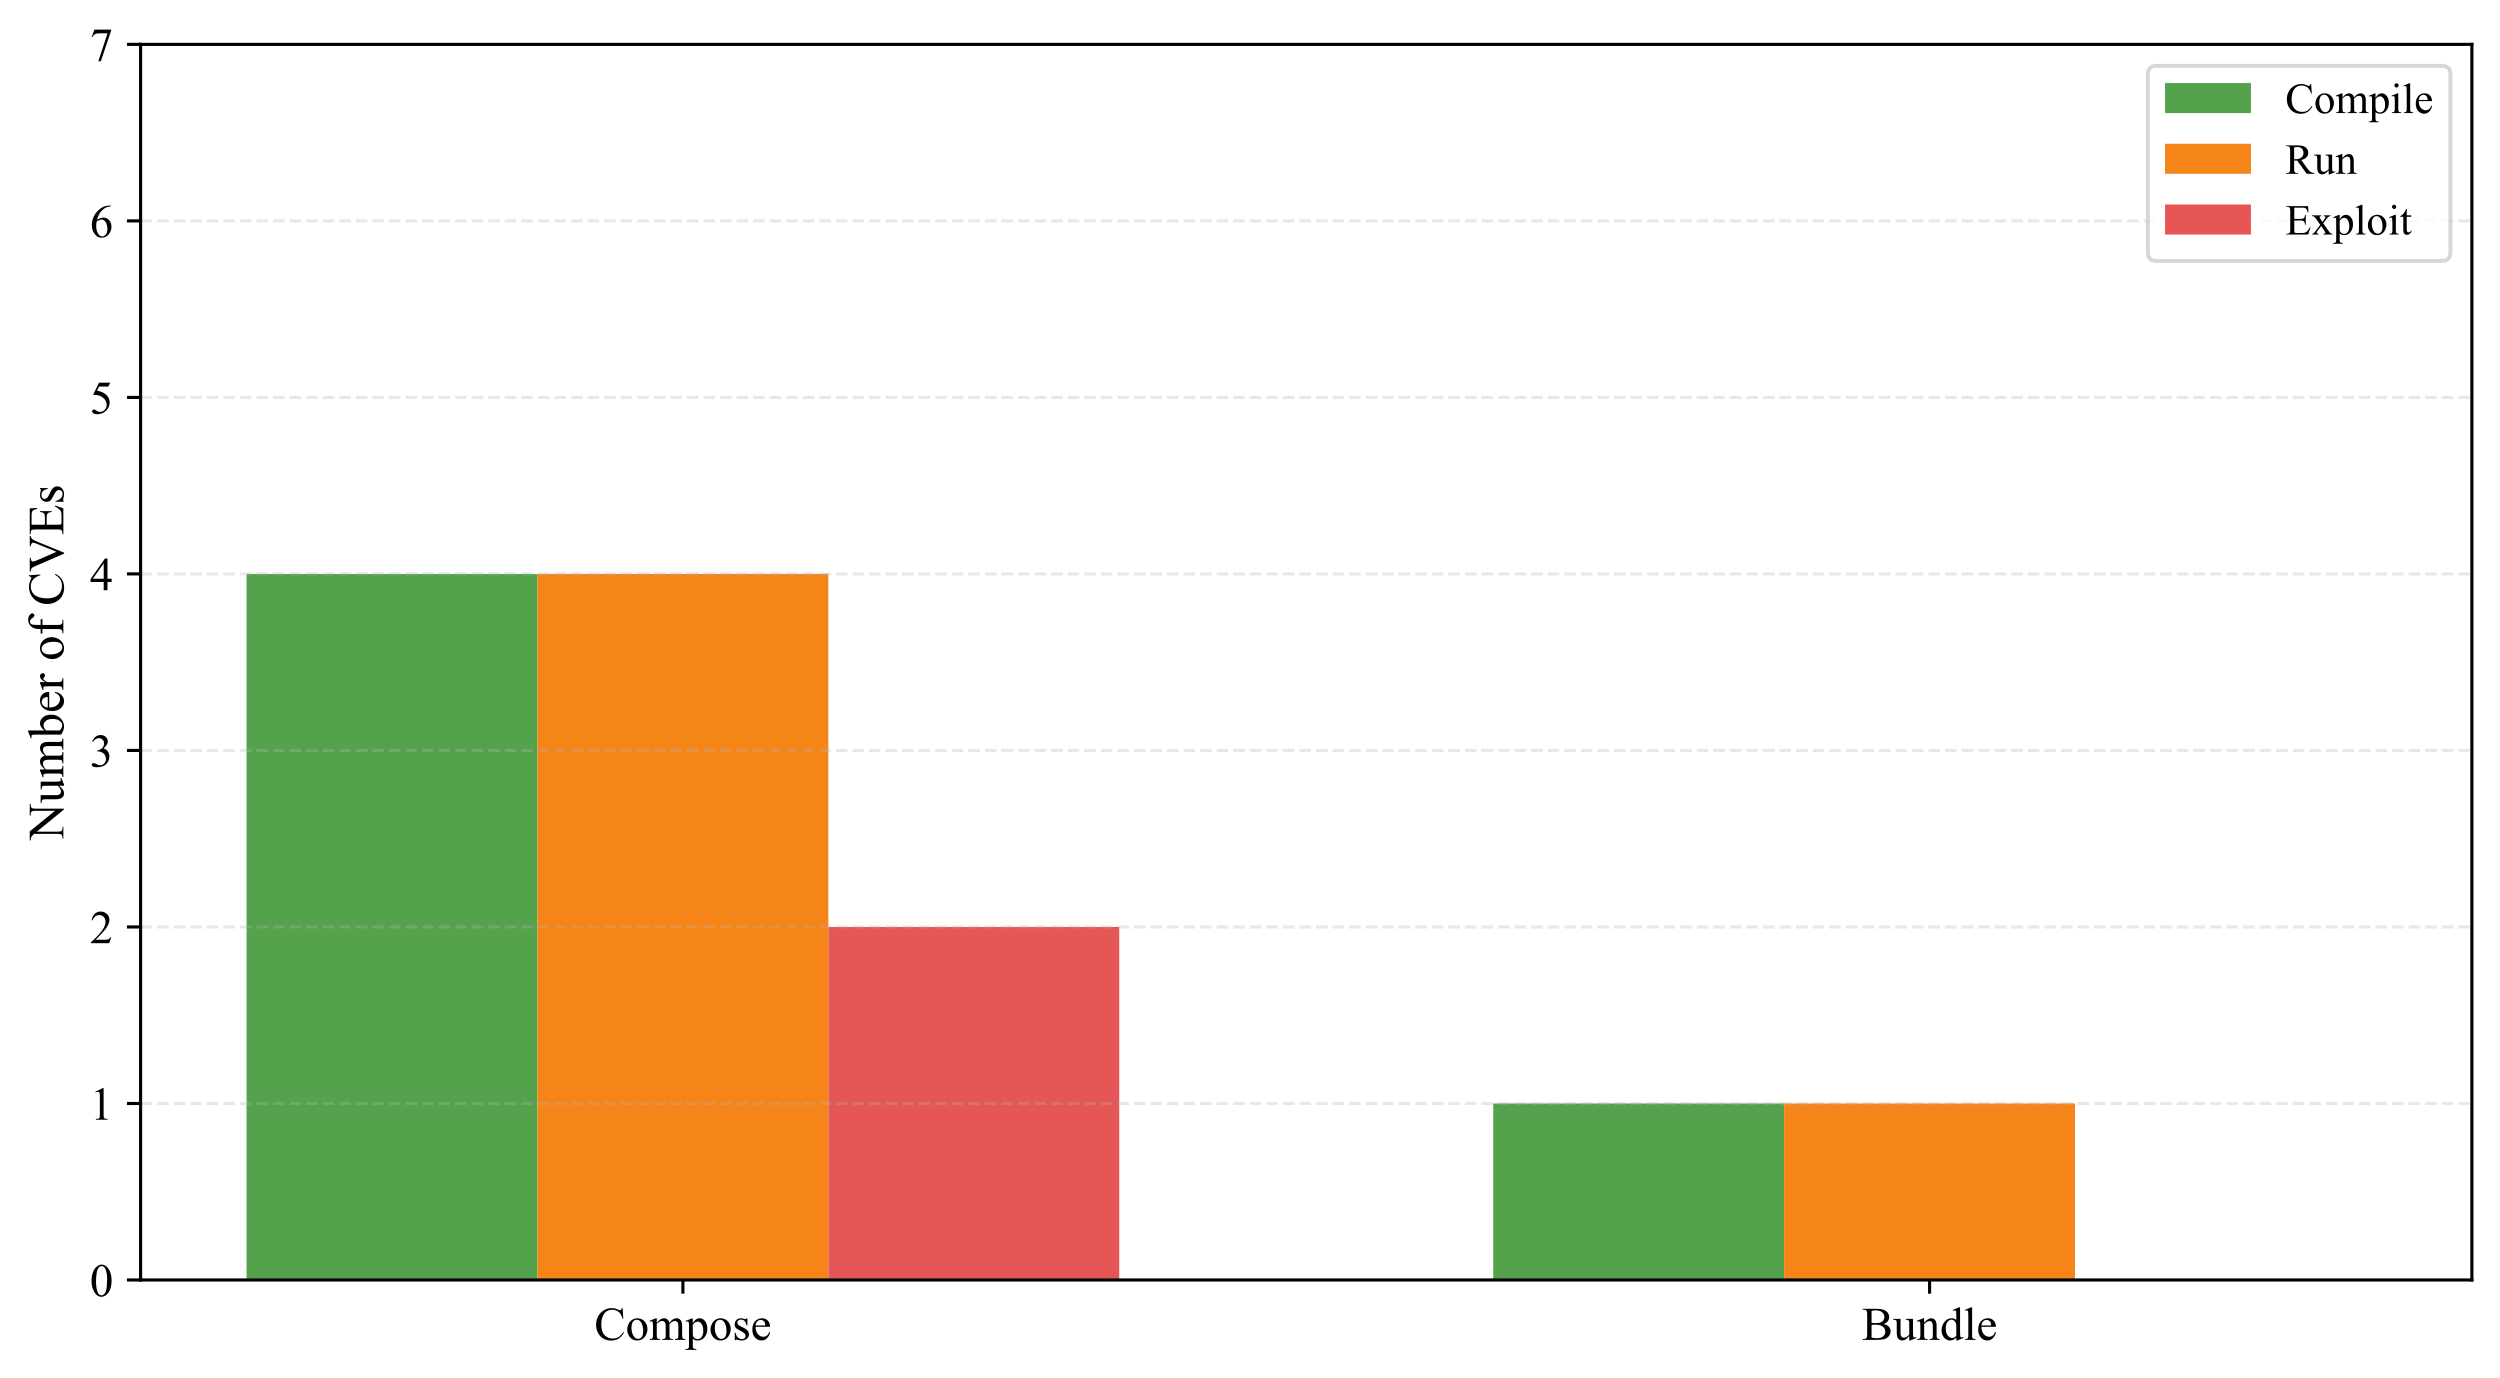
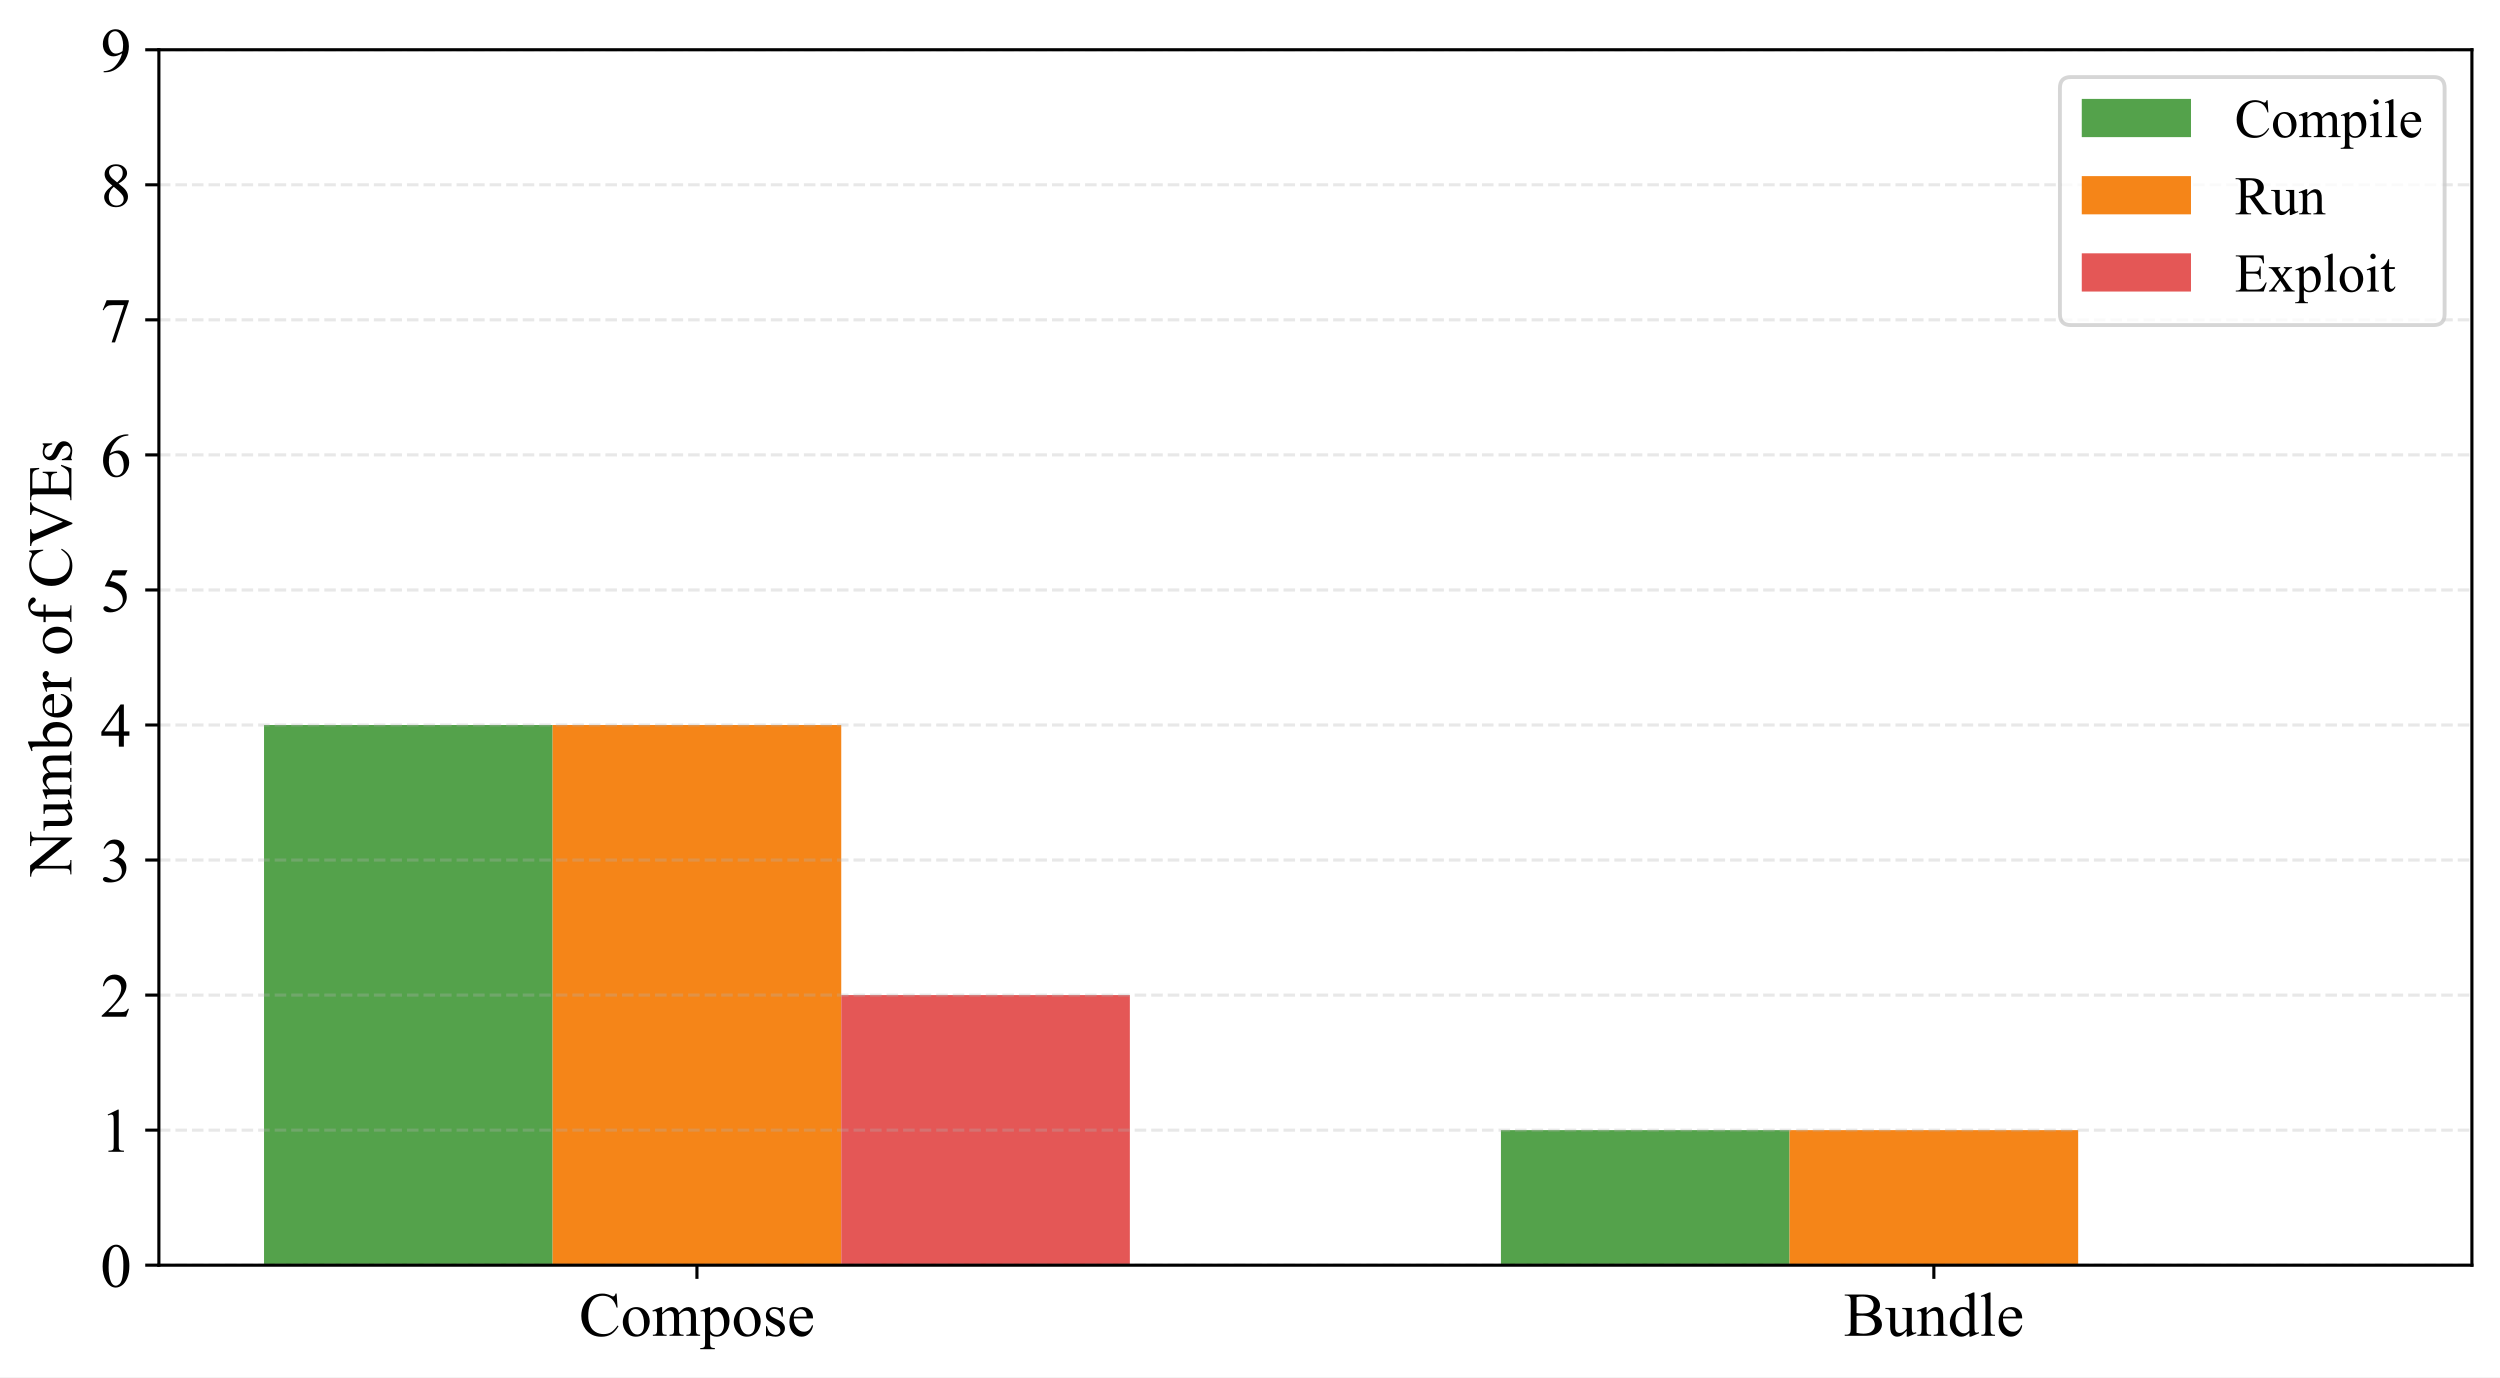
- <svg xmlns="http://www.w3.org/2000/svg" xmlns:xlink="http://www.w3.org/1999/xlink" width="640.293pt" height="352.926pt" viewBox="0 0 640.293 352.926" version="1.1">
+ <svg xmlns="http://www.w3.org/2000/svg" xmlns:xlink="http://www.w3.org/1999/xlink" width="640.923pt" height="353.087pt" viewBox="0 0 640.923 353.087" version="1.1">
  <defs>
    <style type="text/css">*{stroke-linejoin: round; stroke-linecap: butt}</style>
  </defs>
  <g id="figure_1">
    <g id="patch_1">
-       <path d="M 0 352.926  L 640.293 352.926  L 640.293 0  L 0 0  z " style="fill: #ffffff" />
+       <path d="M 0 353.087  L 640.923 353.087  L 640.923 -0  L 0 -0  z " style="fill: #ffffff" />
    </g>
    <g id="axes_1">
      <g id="patch_2">
-         <path d="M 36.008 327.826  L 633.093 327.826  L 633.093 11.366  L 36.008 11.366  z " style="fill: #ffffff" />
+         <path d="M 40.733 324.355  L 633.722 324.355  L 633.722 12.755  L 40.733 12.755  z " style="fill: #ffffff" />
      </g>
      <g id="patch_3">
-         <path d="M 63.148 327.826  L 137.65 327.826  L 137.65 146.992  L 63.148 146.992  z " clip-path="url(#pb0a7c10145)" style="fill: #54a24b" />
+         <path d="M 67.687 324.355  L 141.678 324.355  L 141.678 185.866  L 67.687 185.866  z " clip-path="url(#pf472eee827)" style="fill: #54a24b" />
      </g>
      <g id="patch_4">
-         <path d="M 382.445 327.826  L 456.947 327.826  L 456.947 282.618  L 382.445 282.618  z " clip-path="url(#pb0a7c10145)" style="fill: #54a24b" />
+         <path d="M 384.794 324.355  L 458.785 324.355  L 458.785 289.733  L 384.794 289.733  z " clip-path="url(#pf472eee827)" style="fill: #54a24b" />
      </g>
      <g id="patch_5">
-         <path d="M 137.65 327.826  L 212.153 327.826  L 212.153 146.992  L 137.65 146.992  z " clip-path="url(#pb0a7c10145)" style="fill: #f58518" />
+         <path d="M 141.678 324.355  L 215.67 324.355  L 215.67 185.866  L 141.678 185.866  z " clip-path="url(#pf472eee827)" style="fill: #f58518" />
      </g>
      <g id="patch_6">
-         <path d="M 456.947 327.826  L 531.45 327.826  L 531.45 282.618  L 456.947 282.618  z " clip-path="url(#pb0a7c10145)" style="fill: #f58518" />
+         <path d="M 458.785 324.355  L 532.777 324.355  L 532.777 289.733  L 458.785 289.733  z " clip-path="url(#pf472eee827)" style="fill: #f58518" />
      </g>
      <g id="patch_7">
-         <path d="M 212.153 327.826  L 286.656 327.826  L 286.656 237.409  L 212.153 237.409  z " clip-path="url(#pb0a7c10145)" style="fill: #e45756" />
+         <path d="M 215.67 324.355  L 289.661 324.355  L 289.661 255.111  L 215.67 255.111  z " clip-path="url(#pf472eee827)" style="fill: #e45756" />
      </g>
      <g id="patch_8">
-         <path d="M 531.45 327.826  L 605.952 327.826  L 605.952 327.826  L 531.45 327.826  z " clip-path="url(#pb0a7c10145)" style="fill: #e45756" />
+         <path d="M 532.777 324.355  L 606.768 324.355  L 606.768 324.355  L 532.777 324.355  z " clip-path="url(#pf472eee827)" style="fill: #e45756" />
      </g>
      <g id="matplotlib.axis_1">
        <g id="xtick_1">
          <g id="line2d_1">
            <defs>
-               <path id="mecbb5f8b18" d="M 0 0  L 0 3.5  " style="stroke: #000000; stroke-width: 0.8" />
-             </defs>
-             <g>
-               <use xlink:href="#mecbb5f8b18" x="174.902" y="327.826" style="stroke: #000000; stroke-width: 0.8" />
+               <path id="mb959739d92" d="M 0 0  L 0 3.5  " style="stroke: #000000; stroke-width: 0.8" />
+             </defs>
+             <g>
+               <use xlink:href="#mb959739d92" x="178.674" y="324.355" style="stroke: #000000; stroke-width: 0.8" />
            </g>
          </g>
          <g id="text_1">
-             <g transform="translate(152.2339 343.1587) scale(0.12 -0.12)">
+             <g transform="translate(148.4503 342.465) scale(0.16 -0.16)">
              <defs>
                <path id="TimesNewRomanPSMT-43" d="M 3853 4334  L 3950 2894  L 3853 2894  Q 3659 3541 3300 3825  Q 2941 4109 2438 4109  Q 2016 4109 1675 3895  Q 1334 3681 1139 3212  Q 944 2744 944 2047  Q 944 1472 1128 1050  Q 1313 628 1683 403  Q 2053 178 2528 178  Q 2941 178 3256 354  Q 3572 531 3950 1056  L 4047 994  Q 3728 428 3303 165  Q 2878 -97 2294 -97  Q 1241 -97 663 684  Q 231 1266 231 2053  Q 231 2688 515 3219  Q 800 3750 1298 4042  Q 1797 4334 2388 4334  Q 2847 4334 3294 4109  Q 3425 4041 3481 4041  Q 3566 4041 3628 4100  Q 3709 4184 3744 4334  L 3853 4334  z " transform="scale(0.015625)" />
                <path id="TimesNewRomanPSMT-6f" d="M 1600 2947  Q 2250 2947 2644 2453  Q 2978 2031 2978 1484  Q 2978 1100 2793 706  Q 2609 313 2286 112  Q 1963 -88 1566 -88  Q 919 -88 538 428  Q 216 863 216 1403  Q 216 1797 411 2186  Q 606 2575 925 2761  Q 1244 2947 1600 2947  z M 1503 2744  Q 1338 2744 1170 2645  Q 1003 2547 900 2300  Q 797 2053 797 1666  Q 797 1041 1045 587  Q 1294 134 1700 134  Q 2003 134 2200 384  Q 2397 634 2397 1244  Q 2397 2006 2069 2444  Q 1847 2744 1503 2744  z " transform="scale(0.015625)" />
                <path id="TimesNewRomanPSMT-6d" d="M 1050 2338  Q 1363 2650 1419 2697  Q 1559 2816 1721 2881  Q 1884 2947 2044 2947  Q 2313 2947 2506 2790  Q 2700 2634 2766 2338  Q 3088 2713 3309 2830  Q 3531 2947 3766 2947  Q 3994 2947 4170 2830  Q 4347 2713 4450 2447  Q 4519 2266 4519 1878  L 4519 647  Q 4519 378 4559 278  Q 4591 209 4675 161  Q 4759 113 4950 113  L 4950 0  L 3538 0  L 3538 113  L 3597 113  Q 3781 113 3884 184  Q 3956 234 3988 344  Q 4000 397 4000 647  L 4000 1878  Q 4000 2228 3916 2372  Q 3794 2572 3525 2572  Q 3359 2572 3192 2489  Q 3025 2406 2788 2181  L 2781 2147  L 2788 2013  L 2788 647  Q 2788 353 2820 281  Q 2853 209 2943 161  Q 3034 113 3253 113  L 3253 0  L 1806 0  L 1806 113  Q 2044 113 2133 169  Q 2222 225 2256 338  Q 2272 391 2272 647  L 2272 1878  Q 2272 2228 2169 2381  Q 2031 2581 1784 2581  Q 1616 2581 1450 2491  Q 1191 2353 1050 2181  L 1050 647  Q 1050 366 1089 281  Q 1128 197 1204 155  Q 1281 113 1516 113  L 1516 0  L 100 0  L 100 113  Q 297 113 375 155  Q 453 197 493 289  Q 534 381 534 647  L 534 1741  Q 534 2213 506 2350  Q 484 2453 437 2492  Q 391 2531 309 2531  Q 222 2531 100 2484  L 53 2597  L 916 2947  L 1050 2947  L 1050 2338  z " transform="scale(0.015625)" />
                <path id="TimesNewRomanPSMT-70" d="M -6 2578  L 875 2934  L 994 2934  L 994 2266  Q 1216 2644 1439 2795  Q 1663 2947 1909 2947  Q 2341 2947 2628 2609  Q 2981 2197 2981 1534  Q 2981 794 2556 309  Q 2206 -88 1675 -88  Q 1444 -88 1275 -22  Q 1150 25 994 166  L 994 -706  Q 994 -1000 1030 -1079  Q 1066 -1159 1155 -1206  Q 1244 -1253 1478 -1253  L 1478 -1369  L -22 -1369  L -22 -1253  L 56 -1253  Q 228 -1256 350 -1188  Q 409 -1153 442 -1076  Q 475 -1000 475 -688  L 475 2019  Q 475 2297 450 2372  Q 425 2447 370 2484  Q 316 2522 222 2522  Q 147 2522 31 2478  L -6 2578  z M 994 2081  L 994 1013  Q 994 666 1022 556  Q 1066 375 1236 237  Q 1406 100 1666 100  Q 1978 100 2172 344  Q 2425 663 2425 1241  Q 2425 1897 2138 2250  Q 1938 2494 1663 2494  Q 1513 2494 1366 2419  Q 1253 2363 994 2081  z " transform="scale(0.015625)" />
                <path id="TimesNewRomanPSMT-73" d="M 2050 2947  L 2050 1972  L 1947 1972  Q 1828 2431 1642 2597  Q 1456 2763 1169 2763  Q 950 2763 815 2647  Q 681 2531 681 2391  Q 681 2216 781 2091  Q 878 1963 1175 1819  L 1631 1597  Q 2266 1288 2266 781  Q 2266 391 1970 151  Q 1675 -88 1309 -88  Q 1047 -88 709 6  Q 606 38 541 38  Q 469 38 428 -44  L 325 -44  L 325 978  L 428 978  Q 516 541 762 319  Q 1009 97 1316 97  Q 1531 97 1667 223  Q 1803 350 1803 528  Q 1803 744 1651 891  Q 1500 1038 1047 1263  Q 594 1488 453 1669  Q 313 1847 313 2119  Q 313 2472 555 2709  Q 797 2947 1181 2947  Q 1350 2947 1591 2875  Q 1750 2828 1803 2828  Q 1853 2828 1881 2850  Q 1909 2872 1947 2947  L 2050 2947  z " transform="scale(0.015625)" />
                <path id="TimesNewRomanPSMT-65" d="M 681 1784  Q 678 1147 991 784  Q 1303 422 1725 422  Q 2006 422 2214 576  Q 2422 731 2563 1106  L 2659 1044  Q 2594 616 2278 264  Q 1963 -88 1488 -88  Q 972 -88 605 314  Q 238 716 238 1394  Q 238 2128 614 2539  Q 991 2950 1559 2950  Q 2041 2950 2350 2633  Q 2659 2316 2659 1784  L 681 1784  z M 681 1966  L 2006 1966  Q 1991 2241 1941 2353  Q 1863 2528 1708 2628  Q 1553 2728 1384 2728  Q 1125 2728 920 2526  Q 716 2325 681 1966  z " transform="scale(0.015625)" />
              </defs>
              <use xlink:href="#TimesNewRomanPSMT-43" />
              <use xlink:href="#TimesNewRomanPSMT-6f" transform="translate(66.69922 0)" />
              <use xlink:href="#TimesNewRomanPSMT-6d" transform="translate(116.6992 0)" />
              <use xlink:href="#TimesNewRomanPSMT-70" transform="translate(194.4824 0)" />
              <use xlink:href="#TimesNewRomanPSMT-6f" transform="translate(244.4824 0)" />
              <use xlink:href="#TimesNewRomanPSMT-73" transform="translate(294.4824 0)" />
              <use xlink:href="#TimesNewRomanPSMT-65" transform="translate(333.3984 0)" />
            </g>
          </g>
        </g>
        <g id="xtick_2">
          <g id="line2d_2">
            <g>
-               <use xlink:href="#mecbb5f8b18" x="494.199" y="327.826" style="stroke: #000000; stroke-width: 0.8" />
+               <use xlink:href="#mb959739d92" x="495.781" y="324.355" style="stroke: #000000; stroke-width: 0.8" />
            </g>
          </g>
          <g id="text_2">
-             <g transform="translate(476.8661 343.1587) scale(0.12 -0.12)">
+             <g transform="translate(472.671 342.465) scale(0.16 -0.16)">
              <defs>
                <path id="TimesNewRomanPSMT-42" d="M 2956 2163  Q 3397 2069 3616 1863  Q 3919 1575 3919 1159  Q 3919 844 3719 555  Q 3519 266 3170 133  Q 2822 0 2106 0  L 106 0  L 106 116  L 266 116  Q 531 116 647 284  Q 719 394 719 750  L 719 3488  Q 719 3881 628 3984  Q 506 4122 266 4122  L 106 4122  L 106 4238  L 1938 4238  Q 2450 4238 2759 4163  Q 3228 4050 3475 3764  Q 3722 3478 3722 3106  Q 3722 2788 3528 2536  Q 3334 2284 2956 2163  z M 1319 2331  Q 1434 2309 1582 2298  Q 1731 2288 1909 2288  Q 2366 2288 2595 2386  Q 2825 2484 2947 2687  Q 3069 2891 3069 3131  Q 3069 3503 2766 3765  Q 2463 4028 1881 4028  Q 1569 4028 1319 3959  L 1319 2331  z M 1319 306  Q 1681 222 2034 222  Q 2600 222 2897 476  Q 3194 731 3194 1106  Q 3194 1353 3059 1581  Q 2925 1809 2622 1940  Q 2319 2072 1872 2072  Q 1678 2072 1540 2065  Q 1403 2059 1319 2044  L 1319 306  z " transform="scale(0.015625)" />
                <path id="TimesNewRomanPSMT-75" d="M 2709 2863  L 2709 1128  Q 2709 631 2732 520  Q 2756 409 2807 365  Q 2859 322 2928 322  Q 3025 322 3147 375  L 3191 266  L 2334 -88  L 2194 -88  L 2194 519  Q 1825 119 1631 15  Q 1438 -88 1222 -88  Q 981 -88 804 51  Q 628 191 559 409  Q 491 628 491 1028  L 491 2306  Q 491 2509 447 2587  Q 403 2666 317 2708  Q 231 2750 6 2747  L 6 2863  L 1009 2863  L 1009 947  Q 1009 547 1148 422  Q 1288 297 1484 297  Q 1619 297 1789 381  Q 1959 466 2194 703  L 2194 2325  Q 2194 2569 2105 2655  Q 2016 2741 1734 2747  L 1734 2863  L 2709 2863  z " transform="scale(0.015625)" />
                <path id="TimesNewRomanPSMT-6e" d="M 1034 2341  Q 1538 2947 1994 2947  Q 2228 2947 2397 2830  Q 2566 2713 2666 2444  Q 2734 2256 2734 1869  L 2734 647  Q 2734 375 2778 278  Q 2813 200 2889 156  Q 2966 113 3172 113  L 3172 0  L 1756 0  L 1756 113  L 1816 113  Q 2016 113 2095 173  Q 2175 234 2206 353  Q 2219 400 2219 647  L 2219 1819  Q 2219 2209 2117 2386  Q 2016 2563 1775 2563  Q 1403 2563 1034 2156  L 1034 647  Q 1034 356 1069 288  Q 1113 197 1189 155  Q 1266 113 1500 113  L 1500 0  L 84 0  L 84 113  L 147 113  Q 366 113 442 223  Q 519 334 519 647  L 519 1709  Q 519 2225 495 2337  Q 472 2450 423 2490  Q 375 2531 294 2531  Q 206 2531 84 2484  L 38 2597  L 900 2947  L 1034 2947  L 1034 2341  z " transform="scale(0.015625)" />
                <path id="TimesNewRomanPSMT-64" d="M 2222 322  Q 2013 103 1813 7  Q 1613 -88 1381 -88  Q 913 -88 563 304  Q 213 697 213 1313  Q 213 1928 600 2439  Q 988 2950 1597 2950  Q 1975 2950 2222 2709  L 2222 3238  Q 2222 3728 2198 3840  Q 2175 3953 2125 3993  Q 2075 4034 2000 4034  Q 1919 4034 1784 3984  L 1744 4094  L 2597 4444  L 2738 4444  L 2738 1134  Q 2738 631 2761 520  Q 2784 409 2836 365  Q 2888 322 2956 322  Q 3041 322 3181 375  L 3216 266  L 2366 -88  L 2222 -88  L 2222 322  z M 2222 541  L 2222 2016  Q 2203 2228 2109 2403  Q 2016 2578 1861 2667  Q 1706 2756 1559 2756  Q 1284 2756 1069 2509  Q 784 2184 784 1559  Q 784 928 1059 592  Q 1334 256 1672 256  Q 1956 256 2222 541  z " transform="scale(0.015625)" />
                <path id="TimesNewRomanPSMT-6c" d="M 1184 4444  L 1184 647  Q 1184 378 1223 290  Q 1263 203 1344 158  Q 1425 113 1647 113  L 1647 0  L 244 0  L 244 113  Q 441 113 512 153  Q 584 194 625 287  Q 666 381 666 647  L 666 3247  Q 666 3731 644 3842  Q 622 3953 573 3993  Q 525 4034 450 4034  Q 369 4034 244 3984  L 191 4094  L 1044 4444  L 1184 4444  z " transform="scale(0.015625)" />
              </defs>
              <use xlink:href="#TimesNewRomanPSMT-42" />
              <use xlink:href="#TimesNewRomanPSMT-75" transform="translate(66.69922 0)" />
              <use xlink:href="#TimesNewRomanPSMT-6e" transform="translate(116.6992 0)" />
              <use xlink:href="#TimesNewRomanPSMT-64" transform="translate(166.6992 0)" />
              <use xlink:href="#TimesNewRomanPSMT-6c" transform="translate(216.6992 0)" />
              <use xlink:href="#TimesNewRomanPSMT-65" transform="translate(244.4824 0)" />
            </g>
          </g>
        </g>
      </g>
      <g id="matplotlib.axis_2">
        <g id="ytick_1">
          <g id="line2d_3">
-             <path d="M 36.008 327.826  L 633.093 327.826  " clip-path="url(#pb0a7c10145)" style="fill: none; stroke-dasharray: 2.96,1.28; stroke-dashoffset: 0; stroke: #b0b0b0; stroke-opacity: 0.3; stroke-width: 0.8" />
+             <path d="M 40.733 324.355  L 633.722 324.355  " clip-path="url(#pf472eee827)" style="fill: none; stroke-dasharray: 2.96,1.28; stroke-dashoffset: 0; stroke: #b0b0b0; stroke-opacity: 0.3; stroke-width: 0.8" />
          </g>
          <g id="line2d_4">
            <defs>
-               <path id="m846c142e3a" d="M 0 0  L -3.5 0  " style="stroke: #000000; stroke-width: 0.8" />
-             </defs>
-             <g>
-               <use xlink:href="#m846c142e3a" x="36.008" y="327.826" style="stroke: #000000; stroke-width: 0.8" />
+               <path id="ma3f5621c93" d="M 0 0  L -3.5 0  " style="stroke: #000000; stroke-width: 0.8" />
+             </defs>
+             <g>
+               <use xlink:href="#ma3f5621c93" x="40.733" y="324.355" style="stroke: #000000; stroke-width: 0.8" />
            </g>
          </g>
          <g id="text_3">
-             <g transform="translate(23.00766 331.9925) scale(0.12 -0.12)">
+             <g transform="translate(25.7325 329.91) scale(0.16 -0.16)">
              <defs>
                <path id="TimesNewRomanPSMT-30" d="M 231 2094  Q 231 2819 450 3342  Q 669 3866 1031 4122  Q 1313 4325 1613 4325  Q 2100 4325 2488 3828  Q 2972 3213 2972 2159  Q 2972 1422 2759 906  Q 2547 391 2217 158  Q 1888 -75 1581 -75  Q 975 -75 572 641  Q 231 1244 231 2094  z M 844 2016  Q 844 1141 1059 588  Q 1238 122 1591 122  Q 1759 122 1940 273  Q 2122 425 2216 781  Q 2359 1319 2359 2297  Q 2359 3022 2209 3506  Q 2097 3866 1919 4016  Q 1791 4119 1609 4119  Q 1397 4119 1231 3928  Q 1006 3669 925 3112  Q 844 2556 844 2016  z " transform="scale(0.015625)" />
              </defs>
              <use xlink:href="#TimesNewRomanPSMT-30" />
            </g>
          </g>
        </g>
        <g id="ytick_2">
          <g id="line2d_5">
-             <path d="M 36.008 282.618  L 633.093 282.618  " clip-path="url(#pb0a7c10145)" style="fill: none; stroke-dasharray: 2.96,1.28; stroke-dashoffset: 0; stroke: #b0b0b0; stroke-opacity: 0.3; stroke-width: 0.8" />
+             <path d="M 40.733 289.733  L 633.722 289.733  " clip-path="url(#pf472eee827)" style="fill: none; stroke-dasharray: 2.96,1.28; stroke-dashoffset: 0; stroke: #b0b0b0; stroke-opacity: 0.3; stroke-width: 0.8" />
          </g>
          <g id="line2d_6">
            <g>
-               <use xlink:href="#m846c142e3a" x="36.008" y="282.618" style="stroke: #000000; stroke-width: 0.8" />
+               <use xlink:href="#ma3f5621c93" x="40.733" y="289.733" style="stroke: #000000; stroke-width: 0.8" />
            </g>
          </g>
          <g id="text_4">
-             <g transform="translate(23.00766 286.7839) scale(0.12 -0.12)">
+             <g transform="translate(25.7325 295.2878) scale(0.16 -0.16)">
              <defs>
                <path id="TimesNewRomanPSMT-31" d="M 750 3822  L 1781 4325  L 1884 4325  L 1884 747  Q 1884 391 1914 303  Q 1944 216 2037 169  Q 2131 122 2419 116  L 2419 0  L 825 0  L 825 116  Q 1125 122 1212 167  Q 1300 213 1334 289  Q 1369 366 1369 747  L 1369 3034  Q 1369 3497 1338 3628  Q 1316 3728 1258 3775  Q 1200 3822 1119 3822  Q 1003 3822 797 3725  L 750 3822  z " transform="scale(0.015625)" />
              </defs>
              <use xlink:href="#TimesNewRomanPSMT-31" />
            </g>
          </g>
        </g>
        <g id="ytick_3">
          <g id="line2d_7">
-             <path d="M 36.008 237.409  L 633.093 237.409  " clip-path="url(#pb0a7c10145)" style="fill: none; stroke-dasharray: 2.96,1.28; stroke-dashoffset: 0; stroke: #b0b0b0; stroke-opacity: 0.3; stroke-width: 0.8" />
+             <path d="M 40.733 255.111  L 633.722 255.111  " clip-path="url(#pf472eee827)" style="fill: none; stroke-dasharray: 2.96,1.28; stroke-dashoffset: 0; stroke: #b0b0b0; stroke-opacity: 0.3; stroke-width: 0.8" />
          </g>
          <g id="line2d_8">
            <g>
-               <use xlink:href="#m846c142e3a" x="36.008" y="237.409" style="stroke: #000000; stroke-width: 0.8" />
+               <use xlink:href="#ma3f5621c93" x="40.733" y="255.111" style="stroke: #000000; stroke-width: 0.8" />
            </g>
          </g>
          <g id="text_5">
-             <g transform="translate(23.00766 241.5754) scale(0.12 -0.12)">
+             <g transform="translate(25.7325 260.6656) scale(0.16 -0.16)">
              <defs>
                <path id="TimesNewRomanPSMT-32" d="M 2934 816  L 2638 0  L 138 0  L 138 116  Q 1241 1122 1691 1759  Q 2141 2397 2141 2925  Q 2141 3328 1894 3587  Q 1647 3847 1303 3847  Q 991 3847 742 3664  Q 494 3481 375 3128  L 259 3128  Q 338 3706 661 4015  Q 984 4325 1469 4325  Q 1984 4325 2329 3994  Q 2675 3663 2675 3213  Q 2675 2891 2525 2569  Q 2294 2063 1775 1497  Q 997 647 803 472  L 1909 472  Q 2247 472 2383 497  Q 2519 522 2628 598  Q 2738 675 2819 816  L 2934 816  z " transform="scale(0.015625)" />
              </defs>
              <use xlink:href="#TimesNewRomanPSMT-32" />
            </g>
          </g>
        </g>
        <g id="ytick_4">
          <g id="line2d_9">
-             <path d="M 36.008 192.201  L 633.093 192.201  " clip-path="url(#pb0a7c10145)" style="fill: none; stroke-dasharray: 2.96,1.28; stroke-dashoffset: 0; stroke: #b0b0b0; stroke-opacity: 0.3; stroke-width: 0.8" />
+             <path d="M 40.733 220.488  L 633.722 220.488  " clip-path="url(#pf472eee827)" style="fill: none; stroke-dasharray: 2.96,1.28; stroke-dashoffset: 0; stroke: #b0b0b0; stroke-opacity: 0.3; stroke-width: 0.8" />
          </g>
          <g id="line2d_10">
            <g>
-               <use xlink:href="#m846c142e3a" x="36.008" y="192.201" style="stroke: #000000; stroke-width: 0.8" />
+               <use xlink:href="#ma3f5621c93" x="40.733" y="220.488" style="stroke: #000000; stroke-width: 0.8" />
            </g>
          </g>
          <g id="text_6">
-             <g transform="translate(23.00766 196.3668) scale(0.12 -0.12)">
+             <g transform="translate(25.7325 226.0433) scale(0.16 -0.16)">
              <defs>
                <path id="TimesNewRomanPSMT-33" d="M 325 3431  Q 506 3859 782 4092  Q 1059 4325 1472 4325  Q 1981 4325 2253 3994  Q 2459 3747 2459 3466  Q 2459 3003 1878 2509  Q 2269 2356 2469 2072  Q 2669 1788 2669 1403  Q 2669 853 2319 450  Q 1863 -75 997 -75  Q 569 -75 414 31  Q 259 138 259 259  Q 259 350 332 419  Q 406 488 509 488  Q 588 488 669 463  Q 722 447 909 348  Q 1097 250 1169 231  Q 1284 197 1416 197  Q 1734 197 1970 444  Q 2206 691 2206 1028  Q 2206 1275 2097 1509  Q 2016 1684 1919 1775  Q 1784 1900 1550 2001  Q 1316 2103 1072 2103  L 972 2103  L 972 2197  Q 1219 2228 1467 2375  Q 1716 2522 1828 2728  Q 1941 2934 1941 3181  Q 1941 3503 1739 3701  Q 1538 3900 1238 3900  Q 753 3900 428 3381  L 325 3431  z " transform="scale(0.015625)" />
              </defs>
              <use xlink:href="#TimesNewRomanPSMT-33" />
            </g>
          </g>
        </g>
        <g id="ytick_5">
          <g id="line2d_11">
-             <path d="M 36.008 146.992  L 633.093 146.992  " clip-path="url(#pb0a7c10145)" style="fill: none; stroke-dasharray: 2.96,1.28; stroke-dashoffset: 0; stroke: #b0b0b0; stroke-opacity: 0.3; stroke-width: 0.8" />
+             <path d="M 40.733 185.866  L 633.722 185.866  " clip-path="url(#pf472eee827)" style="fill: none; stroke-dasharray: 2.96,1.28; stroke-dashoffset: 0; stroke: #b0b0b0; stroke-opacity: 0.3; stroke-width: 0.8" />
          </g>
          <g id="line2d_12">
            <g>
-               <use xlink:href="#m846c142e3a" x="36.008" y="146.992" style="stroke: #000000; stroke-width: 0.8" />
+               <use xlink:href="#ma3f5621c93" x="40.733" y="185.866" style="stroke: #000000; stroke-width: 0.8" />
            </g>
          </g>
          <g id="text_7">
-             <g transform="translate(23.00766 151.1582) scale(0.12 -0.12)">
+             <g transform="translate(25.7325 191.4211) scale(0.16 -0.16)">
              <defs>
                <path id="TimesNewRomanPSMT-34" d="M 2978 1563  L 2978 1119  L 2409 1119  L 2409 0  L 1894 0  L 1894 1119  L 100 1119  L 100 1519  L 2066 4325  L 2409 4325  L 2409 1563  L 2978 1563  z M 1894 1563  L 1894 3666  L 406 1563  L 1894 1563  z " transform="scale(0.015625)" />
              </defs>
              <use xlink:href="#TimesNewRomanPSMT-34" />
            </g>
          </g>
        </g>
        <g id="ytick_6">
          <g id="line2d_13">
-             <path d="M 36.008 101.783  L 633.093 101.783  " clip-path="url(#pb0a7c10145)" style="fill: none; stroke-dasharray: 2.96,1.28; stroke-dashoffset: 0; stroke: #b0b0b0; stroke-opacity: 0.3; stroke-width: 0.8" />
+             <path d="M 40.733 151.244  L 633.722 151.244  " clip-path="url(#pf472eee827)" style="fill: none; stroke-dasharray: 2.96,1.28; stroke-dashoffset: 0; stroke: #b0b0b0; stroke-opacity: 0.3; stroke-width: 0.8" />
          </g>
          <g id="line2d_14">
            <g>
-               <use xlink:href="#m846c142e3a" x="36.008" y="101.783" style="stroke: #000000; stroke-width: 0.8" />
+               <use xlink:href="#ma3f5621c93" x="40.733" y="151.244" style="stroke: #000000; stroke-width: 0.8" />
            </g>
          </g>
          <g id="text_8">
-             <g transform="translate(23.00766 105.9496) scale(0.12 -0.12)">
+             <g transform="translate(25.7325 156.7989) scale(0.16 -0.16)">
              <defs>
                <path id="TimesNewRomanPSMT-35" d="M 2778 4238  L 2534 3706  L 1259 3706  L 981 3138  Q 1809 3016 2294 2522  Q 2709 2097 2709 1522  Q 2709 1188 2573 903  Q 2438 619 2231 419  Q 2025 219 1772 97  Q 1413 -75 1034 -75  Q 653 -75 479 54  Q 306 184 306 341  Q 306 428 378 495  Q 450 563 559 563  Q 641 563 702 538  Q 763 513 909 409  Q 1144 247 1384 247  Q 1750 247 2026 523  Q 2303 800 2303 1197  Q 2303 1581 2056 1914  Q 1809 2247 1375 2428  Q 1034 2569 447 2591  L 1259 4238  L 2778 4238  z " transform="scale(0.015625)" />
              </defs>
              <use xlink:href="#TimesNewRomanPSMT-35" />
            </g>
          </g>
        </g>
        <g id="ytick_7">
          <g id="line2d_15">
-             <path d="M 36.008 56.575  L 633.093 56.575  " clip-path="url(#pb0a7c10145)" style="fill: none; stroke-dasharray: 2.96,1.28; stroke-dashoffset: 0; stroke: #b0b0b0; stroke-opacity: 0.3; stroke-width: 0.8" />
+             <path d="M 40.733 116.622  L 633.722 116.622  " clip-path="url(#pf472eee827)" style="fill: none; stroke-dasharray: 2.96,1.28; stroke-dashoffset: 0; stroke: #b0b0b0; stroke-opacity: 0.3; stroke-width: 0.8" />
          </g>
          <g id="line2d_16">
            <g>
-               <use xlink:href="#m846c142e3a" x="36.008" y="56.575" style="stroke: #000000; stroke-width: 0.8" />
+               <use xlink:href="#ma3f5621c93" x="40.733" y="116.622" style="stroke: #000000; stroke-width: 0.8" />
            </g>
          </g>
          <g id="text_9">
-             <g transform="translate(23.00766 60.74107) scale(0.12 -0.12)">
+             <g transform="translate(25.7325 122.1767) scale(0.16 -0.16)">
              <defs>
                <path id="TimesNewRomanPSMT-36" d="M 2869 4325  L 2869 4209  Q 2456 4169 2195 4045  Q 1934 3922 1679 3669  Q 1425 3416 1258 3105  Q 1091 2794 978 2366  Q 1428 2675 1881 2675  Q 2316 2675 2634 2325  Q 2953 1975 2953 1425  Q 2953 894 2631 456  Q 2244 -75 1606 -75  Q 1172 -75 869 213  Q 275 772 275 1663  Q 275 2231 503 2743  Q 731 3256 1154 3653  Q 1578 4050 1965 4187  Q 2353 4325 2688 4325  L 2869 4325  z M 925 2138  Q 869 1716 869 1456  Q 869 1156 980 804  Q 1091 453 1309 247  Q 1469 100 1697 100  Q 1969 100 2183 356  Q 2397 613 2397 1088  Q 2397 1622 2184 2012  Q 1972 2403 1581 2403  Q 1463 2403 1327 2353  Q 1191 2303 925 2138  z " transform="scale(0.015625)" />
              </defs>
              <use xlink:href="#TimesNewRomanPSMT-36" />
            </g>
          </g>
        </g>
        <g id="ytick_8">
          <g id="line2d_17">
-             <path d="M 36.008 11.366  L 633.093 11.366  " clip-path="url(#pb0a7c10145)" style="fill: none; stroke-dasharray: 2.96,1.28; stroke-dashoffset: 0; stroke: #b0b0b0; stroke-opacity: 0.3; stroke-width: 0.8" />
+             <path d="M 40.733 81.999  L 633.722 81.999  " clip-path="url(#pf472eee827)" style="fill: none; stroke-dasharray: 2.96,1.28; stroke-dashoffset: 0; stroke: #b0b0b0; stroke-opacity: 0.3; stroke-width: 0.8" />
          </g>
          <g id="line2d_18">
            <g>
-               <use xlink:href="#m846c142e3a" x="36.008" y="11.366" style="stroke: #000000; stroke-width: 0.8" />
+               <use xlink:href="#ma3f5621c93" x="40.733" y="81.999" style="stroke: #000000; stroke-width: 0.8" />
            </g>
          </g>
          <g id="text_10">
-             <g transform="translate(23.00766 15.5325) scale(0.12 -0.12)">
+             <g transform="translate(25.7325 87.55444) scale(0.16 -0.16)">
              <defs>
                <path id="TimesNewRomanPSMT-37" d="M 644 4238  L 2916 4238  L 2916 4119  L 1503 -88  L 1153 -88  L 2419 3728  L 1253 3728  Q 900 3728 750 3644  Q 488 3500 328 3200  L 238 3234  L 644 4238  z " transform="scale(0.015625)" />
              </defs>
              <use xlink:href="#TimesNewRomanPSMT-37" />
            </g>
          </g>
        </g>
-         <g id="text_11">
-           <g transform="translate(16.22687 215.0902) rotate(-90) scale(0.13 -0.13)">
+         <g id="ytick_9">
+           <g id="line2d_19">
+             <path d="M 40.733 47.377  L 633.722 47.377  " clip-path="url(#pf472eee827)" style="fill: none; stroke-dasharray: 2.96,1.28; stroke-dashoffset: 0; stroke: #b0b0b0; stroke-opacity: 0.3; stroke-width: 0.8" />
+           </g>
+           <g id="line2d_20">
+             <g>
+               <use xlink:href="#ma3f5621c93" x="40.733" y="47.377" style="stroke: #000000; stroke-width: 0.8" />
+             </g>
+           </g>
+           <g id="text_11">
+             <g transform="translate(25.7325 52.93222) scale(0.16 -0.16)">
+               <defs>
+                 <path id="TimesNewRomanPSMT-38" d="M 1228 2134  Q 725 2547 579 2797  Q 434 3047 434 3316  Q 434 3728 753 4026  Q 1072 4325 1600 4325  Q 2113 4325 2425 4047  Q 2738 3769 2738 3413  Q 2738 3175 2569 2928  Q 2400 2681 1866 2347  Q 2416 1922 2594 1678  Q 2831 1359 2831 1006  Q 2831 559 2490 242  Q 2150 -75 1597 -75  Q 994 -75 656 303  Q 388 606 388 966  Q 388 1247 577 1523  Q 766 1800 1228 2134  z M 1719 2469  Q 2094 2806 2194 3001  Q 2294 3197 2294 3444  Q 2294 3772 2109 3958  Q 1925 4144 1606 4144  Q 1288 4144 1088 3959  Q 888 3775 888 3528  Q 888 3366 970 3203  Q 1053 3041 1206 2894  L 1719 2469  z M 1375 2016  Q 1116 1797 991 1539  Q 866 1281 866 981  Q 866 578 1086 336  Q 1306 94 1647 94  Q 1984 94 2187 284  Q 2391 475 2391 747  Q 2391 972 2272 1150  Q 2050 1481 1375 2016  z " transform="scale(0.015625)" />
+               </defs>
+               <use xlink:href="#TimesNewRomanPSMT-38" />
+             </g>
+           </g>
+         </g>
+         <g id="ytick_10">
+           <g id="line2d_21">
+             <path d="M 40.733 12.755  L 633.722 12.755  " clip-path="url(#pf472eee827)" style="fill: none; stroke-dasharray: 2.96,1.28; stroke-dashoffset: 0; stroke: #b0b0b0; stroke-opacity: 0.3; stroke-width: 0.8" />
+           </g>
+           <g id="line2d_22">
+             <g>
+               <use xlink:href="#ma3f5621c93" x="40.733" y="12.755" style="stroke: #000000; stroke-width: 0.8" />
+             </g>
+           </g>
+           <g id="text_12">
+             <g transform="translate(25.7325 18.31) scale(0.16 -0.16)">
+               <defs>
+                 <path id="TimesNewRomanPSMT-39" d="M 338 -88  L 338 28  Q 744 34 1094 217  Q 1444 400 1770 856  Q 2097 1313 2225 1859  Q 1734 1544 1338 1544  Q 891 1544 572 1889  Q 253 2234 253 2806  Q 253 3363 572 3797  Q 956 4325 1575 4325  Q 2097 4325 2469 3894  Q 2925 3359 2925 2575  Q 2925 1869 2578 1258  Q 2231 647 1613 244  Q 1109 -88 516 -88  L 338 -88  z M 2275 2091  Q 2331 2497 2331 2741  Q 2331 3044 2228 3395  Q 2125 3747 1936 3934  Q 1747 4122 1506 4122  Q 1228 4122 1018 3872  Q 809 3622 809 3128  Q 809 2469 1088 2097  Q 1291 1828 1588 1828  Q 1731 1828 1928 1897  Q 2125 1966 2275 2091  z " transform="scale(0.015625)" />
+               </defs>
+               <use xlink:href="#TimesNewRomanPSMT-39" />
+             </g>
+           </g>
+         </g>
+         <g id="text_13">
+           <g transform="translate(18.31 224.5475) rotate(-90) scale(0.16 -0.16)">
            <defs>
              <path id="TimesNewRomanPSMT-4e" d="M -84 4238  L 1066 4238  L 3656 1059  L 3656 3503  Q 3656 3894 3569 3991  Q 3453 4122 3203 4122  L 3056 4122  L 3056 4238  L 4531 4238  L 4531 4122  L 4381 4122  Q 4113 4122 4000 3959  Q 3931 3859 3931 3503  L 3931 -69  L 3819 -69  L 1025 3344  L 1025 734  Q 1025 344 1109 247  Q 1228 116 1475 116  L 1625 116  L 1625 0  L 150 0  L 150 116  L 297 116  Q 569 116 681 278  Q 750 378 750 734  L 750 3681  Q 566 3897 470 3965  Q 375 4034 191 4094  Q 100 4122 -84 4122  L -84 4238  z " transform="scale(0.015625)" />
              <path id="TimesNewRomanPSMT-62" d="M 984 2369  Q 1400 2947 1881 2947  Q 2322 2947 2650 2570  Q 2978 2194 2978 1541  Q 2978 778 2472 313  Q 2038 -88 1503 -88  Q 1253 -88 995 3  Q 738 94 469 275  L 469 3241  Q 469 3728 445 3840  Q 422 3953 372 3993  Q 322 4034 247 4034  Q 159 4034 28 3984  L -16 4094  L 844 4444  L 984 4444  L 984 2369  z M 984 2169  L 984 456  Q 1144 300 1314 220  Q 1484 141 1663 141  Q 1947 141 2192 453  Q 2438 766 2438 1363  Q 2438 1913 2192 2208  Q 1947 2503 1634 2503  Q 1469 2503 1303 2419  Q 1178 2356 984 2169  z " transform="scale(0.015625)" />
              <path id="TimesNewRomanPSMT-72" d="M 1038 2947  L 1038 2303  Q 1397 2947 1775 2947  Q 1947 2947 2059 2842  Q 2172 2738 2172 2600  Q 2172 2478 2090 2393  Q 2009 2309 1897 2309  Q 1788 2309 1652 2417  Q 1516 2525 1450 2525  Q 1394 2525 1328 2463  Q 1188 2334 1038 2041  L 1038 669  Q 1038 431 1097 309  Q 1138 225 1241 169  Q 1344 113 1538 113  L 1538 0  L 72 0  L 72 113  Q 291 113 397 181  Q 475 231 506 341  Q 522 394 522 644  L 522 1753  Q 522 2253 501 2348  Q 481 2444 426 2487  Q 372 2531 291 2531  Q 194 2531 72 2484  L 41 2597  L 906 2947  L 1038 2947  z " transform="scale(0.015625)" />
              <path id="TimesNewRomanPSMT-20" transform="scale(0.015625)" />
              <path id="TimesNewRomanPSMT-66" d="M 1319 2638  L 1319 756  Q 1319 356 1406 250  Q 1522 113 1716 113  L 1975 113  L 1975 0  L 266 0  L 266 113  L 394 113  Q 519 113 622 175  Q 725 238 764 344  Q 803 450 803 756  L 803 2638  L 247 2638  L 247 2863  L 803 2863  L 803 3050  Q 803 3478 940 3775  Q 1078 4072 1361 4255  Q 1644 4438 1997 4438  Q 2325 4438 2600 4225  Q 2781 4084 2781 3909  Q 2781 3816 2700 3733  Q 2619 3650 2525 3650  Q 2453 3650 2373 3701  Q 2294 3753 2178 3923  Q 2063 4094 1966 4153  Q 1869 4213 1750 4213  Q 1606 4213 1506 4136  Q 1406 4059 1362 3898  Q 1319 3738 1319 3069  L 1319 2863  L 2056 2863  L 2056 2638  L 1319 2638  z " transform="scale(0.015625)" />
              <path id="TimesNewRomanPSMT-56" d="M 4544 4238  L 4544 4122  Q 4319 4081 4203 3978  Q 4038 3825 3909 3509  L 2431 -97  L 2316 -97  L 728 3556  Q 606 3838 556 3900  Q 478 3997 364 4051  Q 250 4106 56 4122  L 56 4238  L 1788 4238  L 1788 4122  Q 1494 4094 1406 4022  Q 1319 3950 1319 3838  Q 1319 3681 1463 3350  L 2541 866  L 3541 3319  Q 3688 3681 3688 3822  Q 3688 3913 3597 3995  Q 3506 4078 3291 4113  Q 3275 4116 3238 4122  L 3238 4238  L 4544 4238  z " transform="scale(0.015625)" />
              <path id="TimesNewRomanPSMT-45" d="M 1338 4006  L 1338 2331  L 2269 2331  Q 2631 2331 2753 2441  Q 2916 2584 2934 2947  L 3050 2947  L 3050 1472  L 2934 1472  Q 2891 1781 2847 1869  Q 2791 1978 2662 2040  Q 2534 2103 2269 2103  L 1338 2103  L 1338 706  Q 1338 425 1363 364  Q 1388 303 1450 267  Q 1513 231 1688 231  L 2406 231  Q 2766 231 2928 281  Q 3091 331 3241 478  Q 3434 672 3638 1063  L 3763 1063  L 3397 0  L 131 0  L 131 116  L 281 116  Q 431 116 566 188  Q 666 238 702 338  Q 738 438 738 747  L 738 3500  Q 738 3903 656 3997  Q 544 4122 281 4122  L 131 4122  L 131 4238  L 3397 4238  L 3444 3309  L 3322 3309  Q 3256 3644 3176 3769  Q 3097 3894 2941 3959  Q 2816 4006 2500 4006  L 1338 4006  z " transform="scale(0.015625)" />
            </defs>
            <use xlink:href="#TimesNewRomanPSMT-4e" />
            <use xlink:href="#TimesNewRomanPSMT-75" transform="translate(72.2168 0)" />
            <use xlink:href="#TimesNewRomanPSMT-6d" transform="translate(122.2168 0)" />
            <use xlink:href="#TimesNewRomanPSMT-62" transform="translate(200 0)" />
            <use xlink:href="#TimesNewRomanPSMT-65" transform="translate(250 0)" />
            <use xlink:href="#TimesNewRomanPSMT-72" transform="translate(294.3848 0)" />
            <use xlink:href="#TimesNewRomanPSMT-20" transform="translate(327.6855 0)" />
            <use xlink:href="#TimesNewRomanPSMT-6f" transform="translate(352.6855 0)" />
            <use xlink:href="#TimesNewRomanPSMT-66" transform="translate(402.6855 0)" />
            <use xlink:href="#TimesNewRomanPSMT-20" transform="translate(435.9863 0)" />
            <use xlink:href="#TimesNewRomanPSMT-43" transform="translate(460.9863 0)" />
            <use xlink:href="#TimesNewRomanPSMT-56" transform="translate(527.6855 0)" />
            <use xlink:href="#TimesNewRomanPSMT-45" transform="translate(599.9023 0)" />
            <use xlink:href="#TimesNewRomanPSMT-73" transform="translate(660.9863 0)" />
          </g>
        </g>
      </g>
      <g id="patch_9">
-         <path d="M 36.008 327.826  L 36.008 11.366  " style="fill: none; stroke: #000000; stroke-width: 0.8; stroke-linejoin: miter; stroke-linecap: square" />
+         <path d="M 40.733 324.355  L 40.733 12.755  " style="fill: none; stroke: #000000; stroke-width: 0.8; stroke-linejoin: miter; stroke-linecap: square" />
      </g>
      <g id="patch_10">
-         <path d="M 633.093 327.826  L 633.093 11.366  " style="fill: none; stroke: #000000; stroke-width: 0.8; stroke-linejoin: miter; stroke-linecap: square" />
+         <path d="M 633.722 324.355  L 633.722 12.755  " style="fill: none; stroke: #000000; stroke-width: 0.8; stroke-linejoin: miter; stroke-linecap: square" />
      </g>
      <g id="patch_11">
-         <path d="M 36.008 327.826  L 633.093 327.826  " style="fill: none; stroke: #000000; stroke-width: 0.8; stroke-linejoin: miter; stroke-linecap: square" />
+         <path d="M 40.733 324.355  L 633.722 324.355  " style="fill: none; stroke: #000000; stroke-width: 0.8; stroke-linejoin: miter; stroke-linecap: square" />
      </g>
      <g id="patch_12">
-         <path d="M 36.008 11.366  L 633.093 11.366  " style="fill: none; stroke: #000000; stroke-width: 0.8; stroke-linejoin: miter; stroke-linecap: square" />
+         <path d="M 40.733 12.755  L 633.722 12.755  " style="fill: none; stroke: #000000; stroke-width: 0.8; stroke-linejoin: miter; stroke-linecap: square" />
      </g>
      <g id="legend_1">
        <g id="patch_13">
-           <path d="M 552.305 66.825  L 625.393 66.825  Q 627.593 66.825 627.593 64.625  L 627.593 19.066  Q 627.593 16.866 625.393 16.866  L 552.305 16.866  Q 550.105 16.866 550.105 19.066  L 550.105 64.625  Q 550.105 66.825 552.305 66.825  z " style="fill: #ffffff; opacity: 0.8; stroke: #cccccc; stroke-linejoin: miter" />
+           <path d="M 530.901 83.339  L 623.923 83.339  Q 626.722 83.339 626.722 80.539  L 626.722 22.555  Q 626.722 19.755 623.923 19.755  L 530.901 19.755  Q 528.101 19.755 528.101 22.555  L 528.101 80.539  Q 528.101 83.339 530.901 83.339  z " style="fill: #ffffff; opacity: 0.8; stroke: #cccccc; stroke-linejoin: miter" />
        </g>
        <g id="patch_14">
-           <path d="M 554.505 28.966  L 576.505 28.966  L 576.505 21.266  L 554.505 21.266  z " style="fill: #54a24b" />
-         </g>
-         <g id="text_12">
-           <g transform="translate(585.3045 28.96625) scale(0.11 -0.11)">
+           <path d="M 533.701 35.155  L 561.701 35.155  L 561.701 25.355  L 533.701 25.355  z " style="fill: #54a24b" />
+         </g>
+         <g id="text_14">
+           <g transform="translate(572.9013 35.155) scale(0.14 -0.14)">
            <defs>
              <path id="TimesNewRomanPSMT-69" d="M 928 4444  Q 1059 4444 1151 4351  Q 1244 4259 1244 4128  Q 1244 3997 1151 3903  Q 1059 3809 928 3809  Q 797 3809 703 3903  Q 609 3997 609 4128  Q 609 4259 701 4351  Q 794 4444 928 4444  z M 1188 2947  L 1188 647  Q 1188 378 1227 289  Q 1266 200 1342 156  Q 1419 113 1622 113  L 1622 0  L 231 0  L 231 113  Q 441 113 512 153  Q 584 194 626 287  Q 669 381 669 647  L 669 1750  Q 669 2216 641 2353  Q 619 2453 572 2492  Q 525 2531 444 2531  Q 356 2531 231 2484  L 188 2597  L 1050 2947  L 1188 2947  z " transform="scale(0.015625)" />
            </defs>
            <use xlink:href="#TimesNewRomanPSMT-43" />
            <use xlink:href="#TimesNewRomanPSMT-6f" transform="translate(66.69922 0)" />
            <use xlink:href="#TimesNewRomanPSMT-6d" transform="translate(116.6992 0)" />
            <use xlink:href="#TimesNewRomanPSMT-70" transform="translate(194.4824 0)" />
            <use xlink:href="#TimesNewRomanPSMT-69" transform="translate(244.4824 0)" />
            <use xlink:href="#TimesNewRomanPSMT-6c" transform="translate(272.2656 0)" />
            <use xlink:href="#TimesNewRomanPSMT-65" transform="translate(300.0488 0)" />
          </g>
        </g>
        <g id="patch_15">
-           <path d="M 554.505 44.519  L 576.505 44.519  L 576.505 36.819  L 554.505 36.819  z " style="fill: #f58518" />
-         </g>
-         <g id="text_13">
-           <g transform="translate(585.3045 44.51922) scale(0.11 -0.11)">
+           <path d="M 533.701 54.95  L 561.701 54.95  L 561.701 45.15  L 533.701 45.15  z " style="fill: #f58518" />
+         </g>
+         <g id="text_15">
+           <g transform="translate(572.9013 54.94969) scale(0.14 -0.14)">
            <defs>
              <path id="TimesNewRomanPSMT-52" d="M 4325 0  L 3194 0  L 1759 1981  Q 1600 1975 1500 1975  Q 1459 1975 1412 1976  Q 1366 1978 1316 1981  L 1316 750  Q 1316 350 1403 253  Q 1522 116 1759 116  L 1925 116  L 1925 0  L 109 0  L 109 116  L 269 116  Q 538 116 653 291  Q 719 388 719 750  L 719 3488  Q 719 3888 631 3984  Q 509 4122 269 4122  L 109 4122  L 109 4238  L 1653 4238  Q 2328 4238 2648 4139  Q 2969 4041 3192 3777  Q 3416 3513 3416 3147  Q 3416 2756 3161 2468  Q 2906 2181 2372 2063  L 3247 847  Q 3547 428 3762 290  Q 3978 153 4325 116  L 4325 0  z M 1316 2178  Q 1375 2178 1419 2176  Q 1463 2175 1491 2175  Q 2097 2175 2405 2437  Q 2713 2700 2713 3106  Q 2713 3503 2464 3751  Q 2216 4000 1806 4000  Q 1625 4000 1316 3941  L 1316 2178  z " transform="scale(0.015625)" />
            </defs>
            <use xlink:href="#TimesNewRomanPSMT-52" />
            <use xlink:href="#TimesNewRomanPSMT-75" transform="translate(66.69922 0)" />
            <use xlink:href="#TimesNewRomanPSMT-6e" transform="translate(116.6992 0)" />
          </g>
        </g>
        <g id="patch_16">
-           <path d="M 554.505 60.072  L 576.505 60.072  L 576.505 52.372  L 554.505 52.372  z " style="fill: #e45756" />
-         </g>
-         <g id="text_14">
-           <g transform="translate(585.3045 60.07219) scale(0.11 -0.11)">
+           <path d="M 533.701 74.744  L 561.701 74.744  L 561.701 64.944  L 533.701 64.944  z " style="fill: #e45756" />
+         </g>
+         <g id="text_16">
+           <g transform="translate(572.9013 74.74438) scale(0.14 -0.14)">
            <defs>
              <path id="TimesNewRomanPSMT-78" d="M 84 2863  L 1431 2863  L 1431 2747  Q 1303 2747 1251 2703  Q 1200 2659 1200 2588  Q 1200 2513 1309 2356  Q 1344 2306 1413 2200  L 1616 1875  L 1850 2200  Q 2075 2509 2075 2591  Q 2075 2656 2022 2701  Q 1969 2747 1850 2747  L 1850 2863  L 2819 2863  L 2819 2747  Q 2666 2738 2553 2663  Q 2400 2556 2134 2200  L 1744 1678  L 2456 653  Q 2719 275 2831 198  Q 2944 122 3122 113  L 3122 0  L 1772 0  L 1772 113  Q 1913 113 1991 175  Q 2050 219 2050 291  Q 2050 363 1850 653  L 1431 1266  L 972 653  Q 759 369 759 316  Q 759 241 829 180  Q 900 119 1041 113  L 1041 0  L 106 0  L 106 113  Q 219 128 303 191  Q 422 281 703 653  L 1303 1450  L 759 2238  Q 528 2575 401 2661  Q 275 2747 84 2747  L 84 2863  z " transform="scale(0.015625)" />
              <path id="TimesNewRomanPSMT-74" d="M 1031 3803  L 1031 2863  L 1700 2863  L 1700 2644  L 1031 2644  L 1031 788  Q 1031 509 1111 412  Q 1191 316 1316 316  Q 1419 316 1516 380  Q 1613 444 1666 569  L 1788 569  Q 1678 263 1478 108  Q 1278 -47 1066 -47  Q 922 -47 784 33  Q 647 113 581 261  Q 516 409 516 719  L 516 2644  L 63 2644  L 63 2747  Q 234 2816 414 2980  Q 594 3144 734 3369  Q 806 3488 934 3803  L 1031 3803  z " transform="scale(0.015625)" />
            </defs>
            <use xlink:href="#TimesNewRomanPSMT-45" />
            <use xlink:href="#TimesNewRomanPSMT-78" transform="translate(61.08398 0)" />
            <use xlink:href="#TimesNewRomanPSMT-70" transform="translate(111.084 0)" />
            <use xlink:href="#TimesNewRomanPSMT-6c" transform="translate(161.084 0)" />
            <use xlink:href="#TimesNewRomanPSMT-6f" transform="translate(188.8672 0)" />
            <use xlink:href="#TimesNewRomanPSMT-69" transform="translate(238.8672 0)" />
            <use xlink:href="#TimesNewRomanPSMT-74" transform="translate(266.6504 0)" />
          </g>
        </g>
      </g>
    </g>
  </g>
  <defs>
-     <clipPath id="pb0a7c10145">
-       <rect x="36.008" y="11.366" width="597.085" height="316.46" />
+     <clipPath id="pf472eee827">
+       <rect x="40.733" y="12.755" width="592.99" height="311.6" />
    </clipPath>
  </defs>
</svg>
